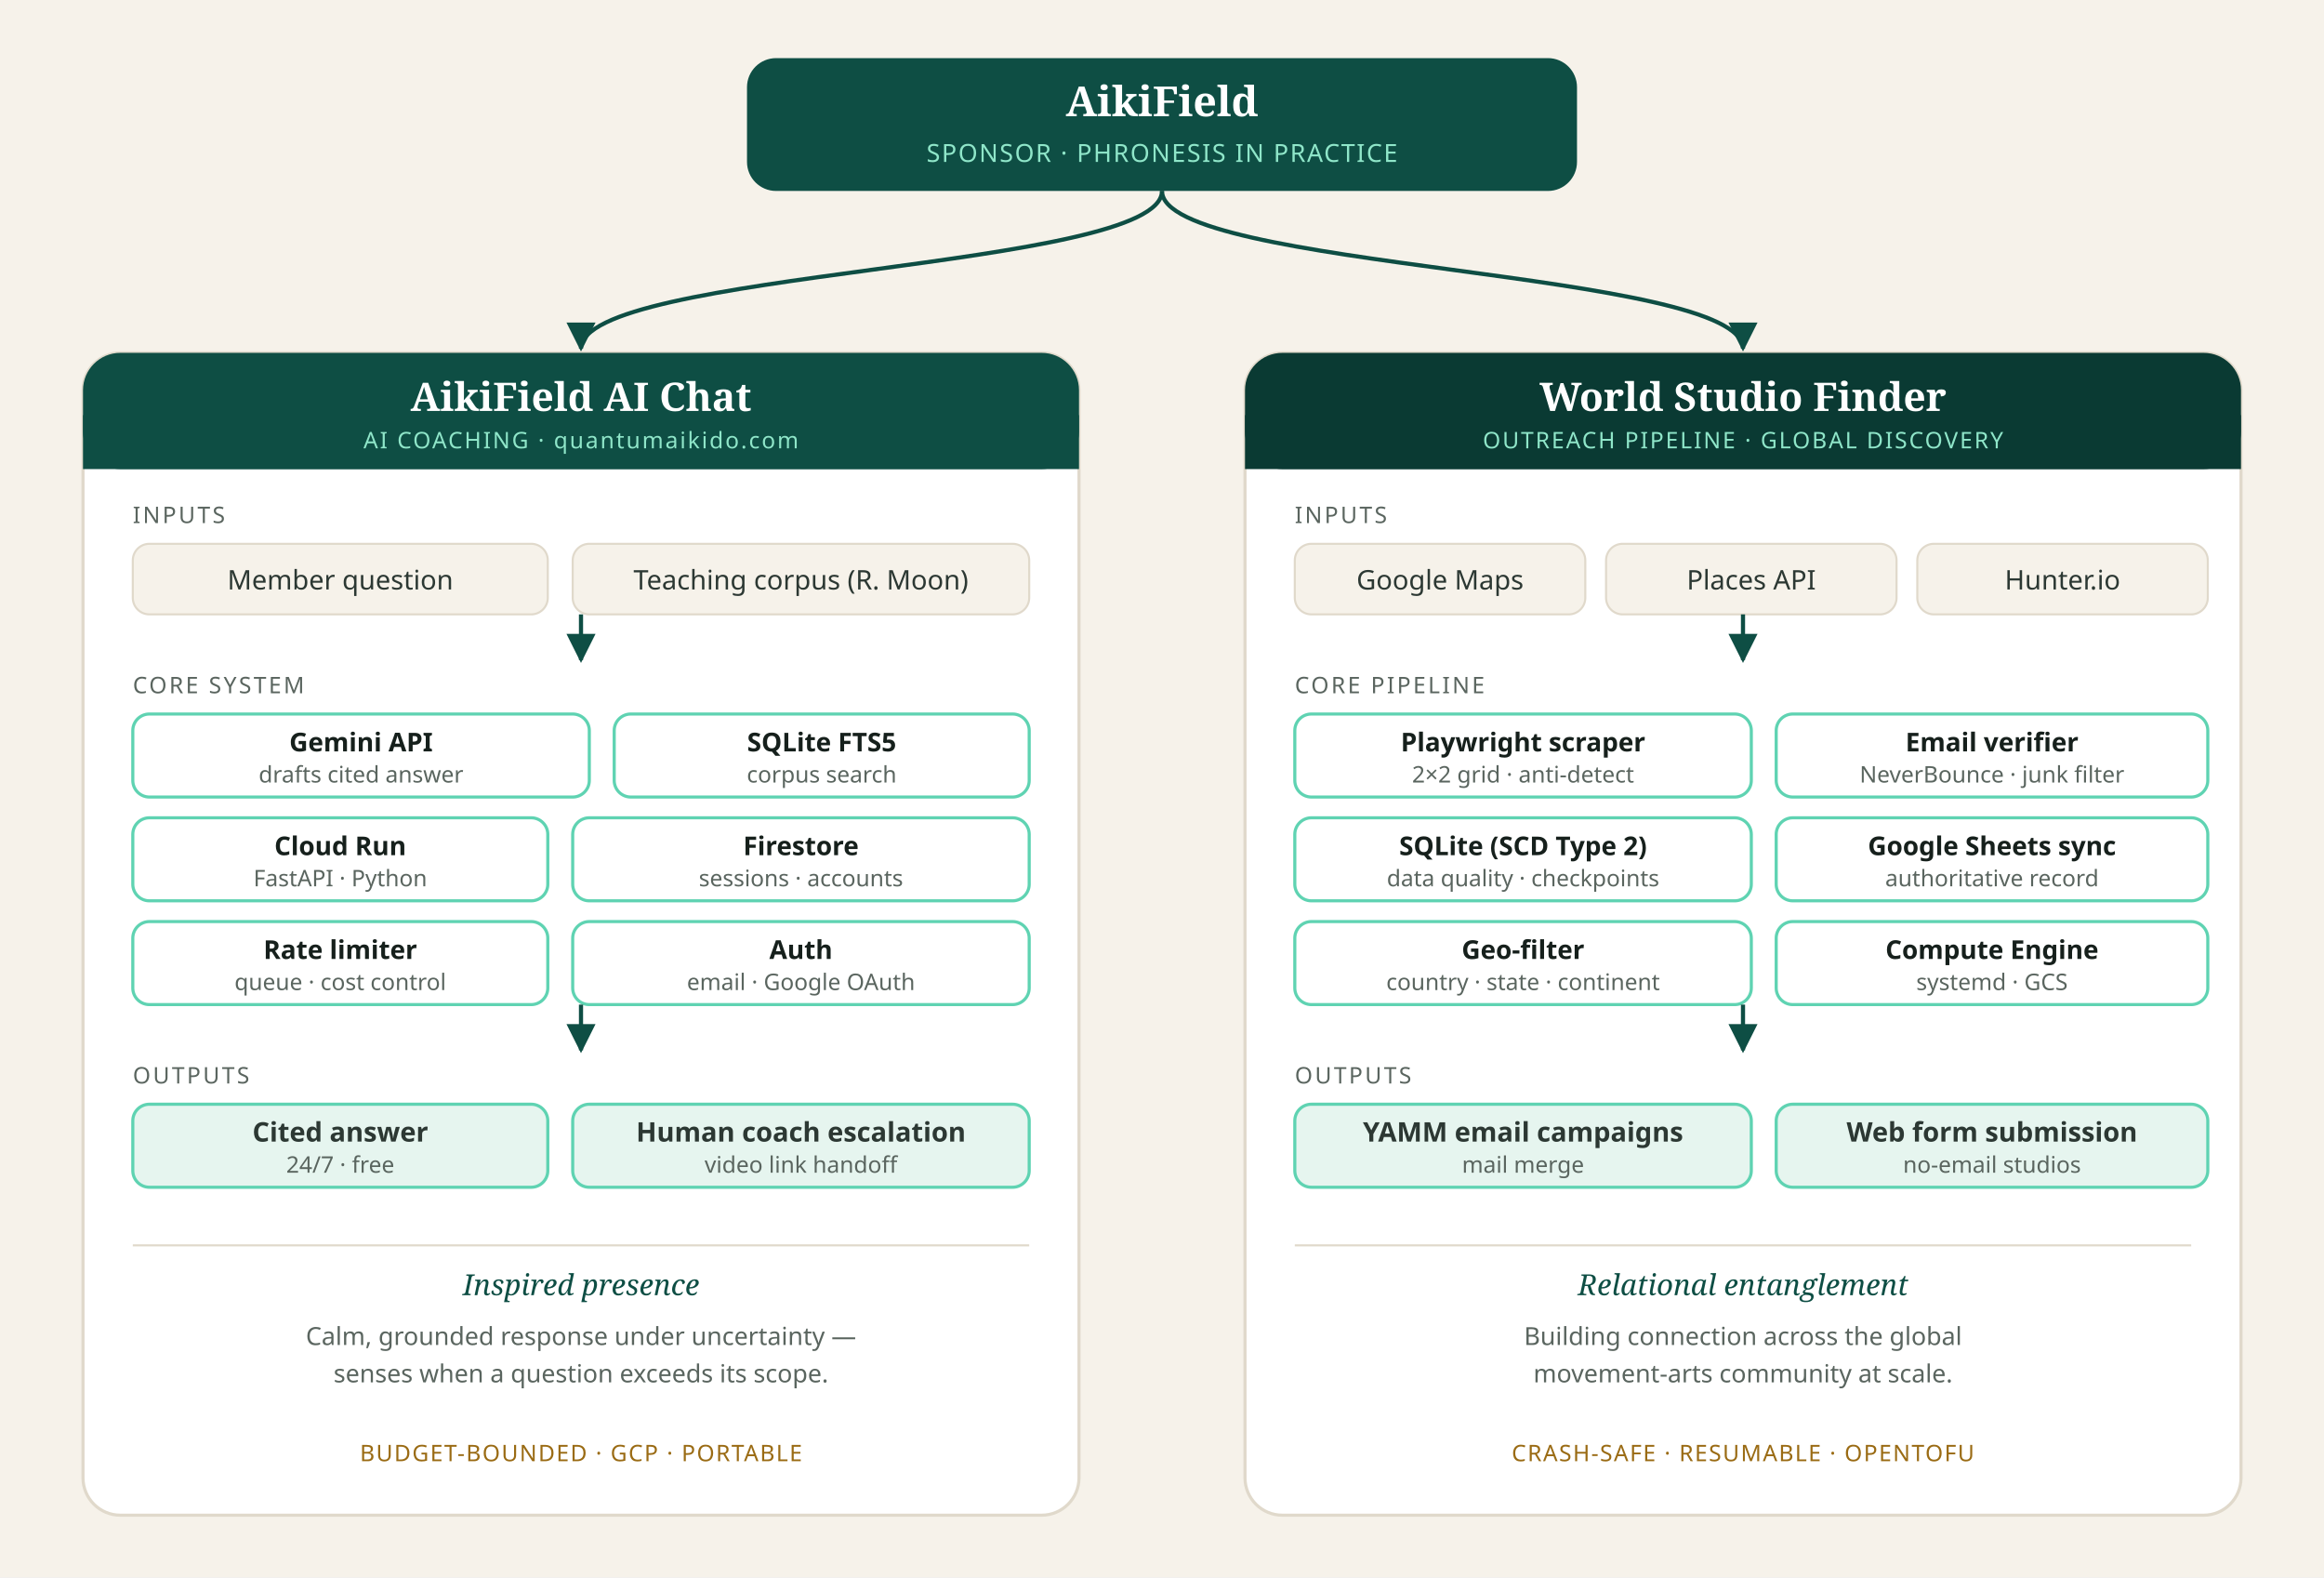
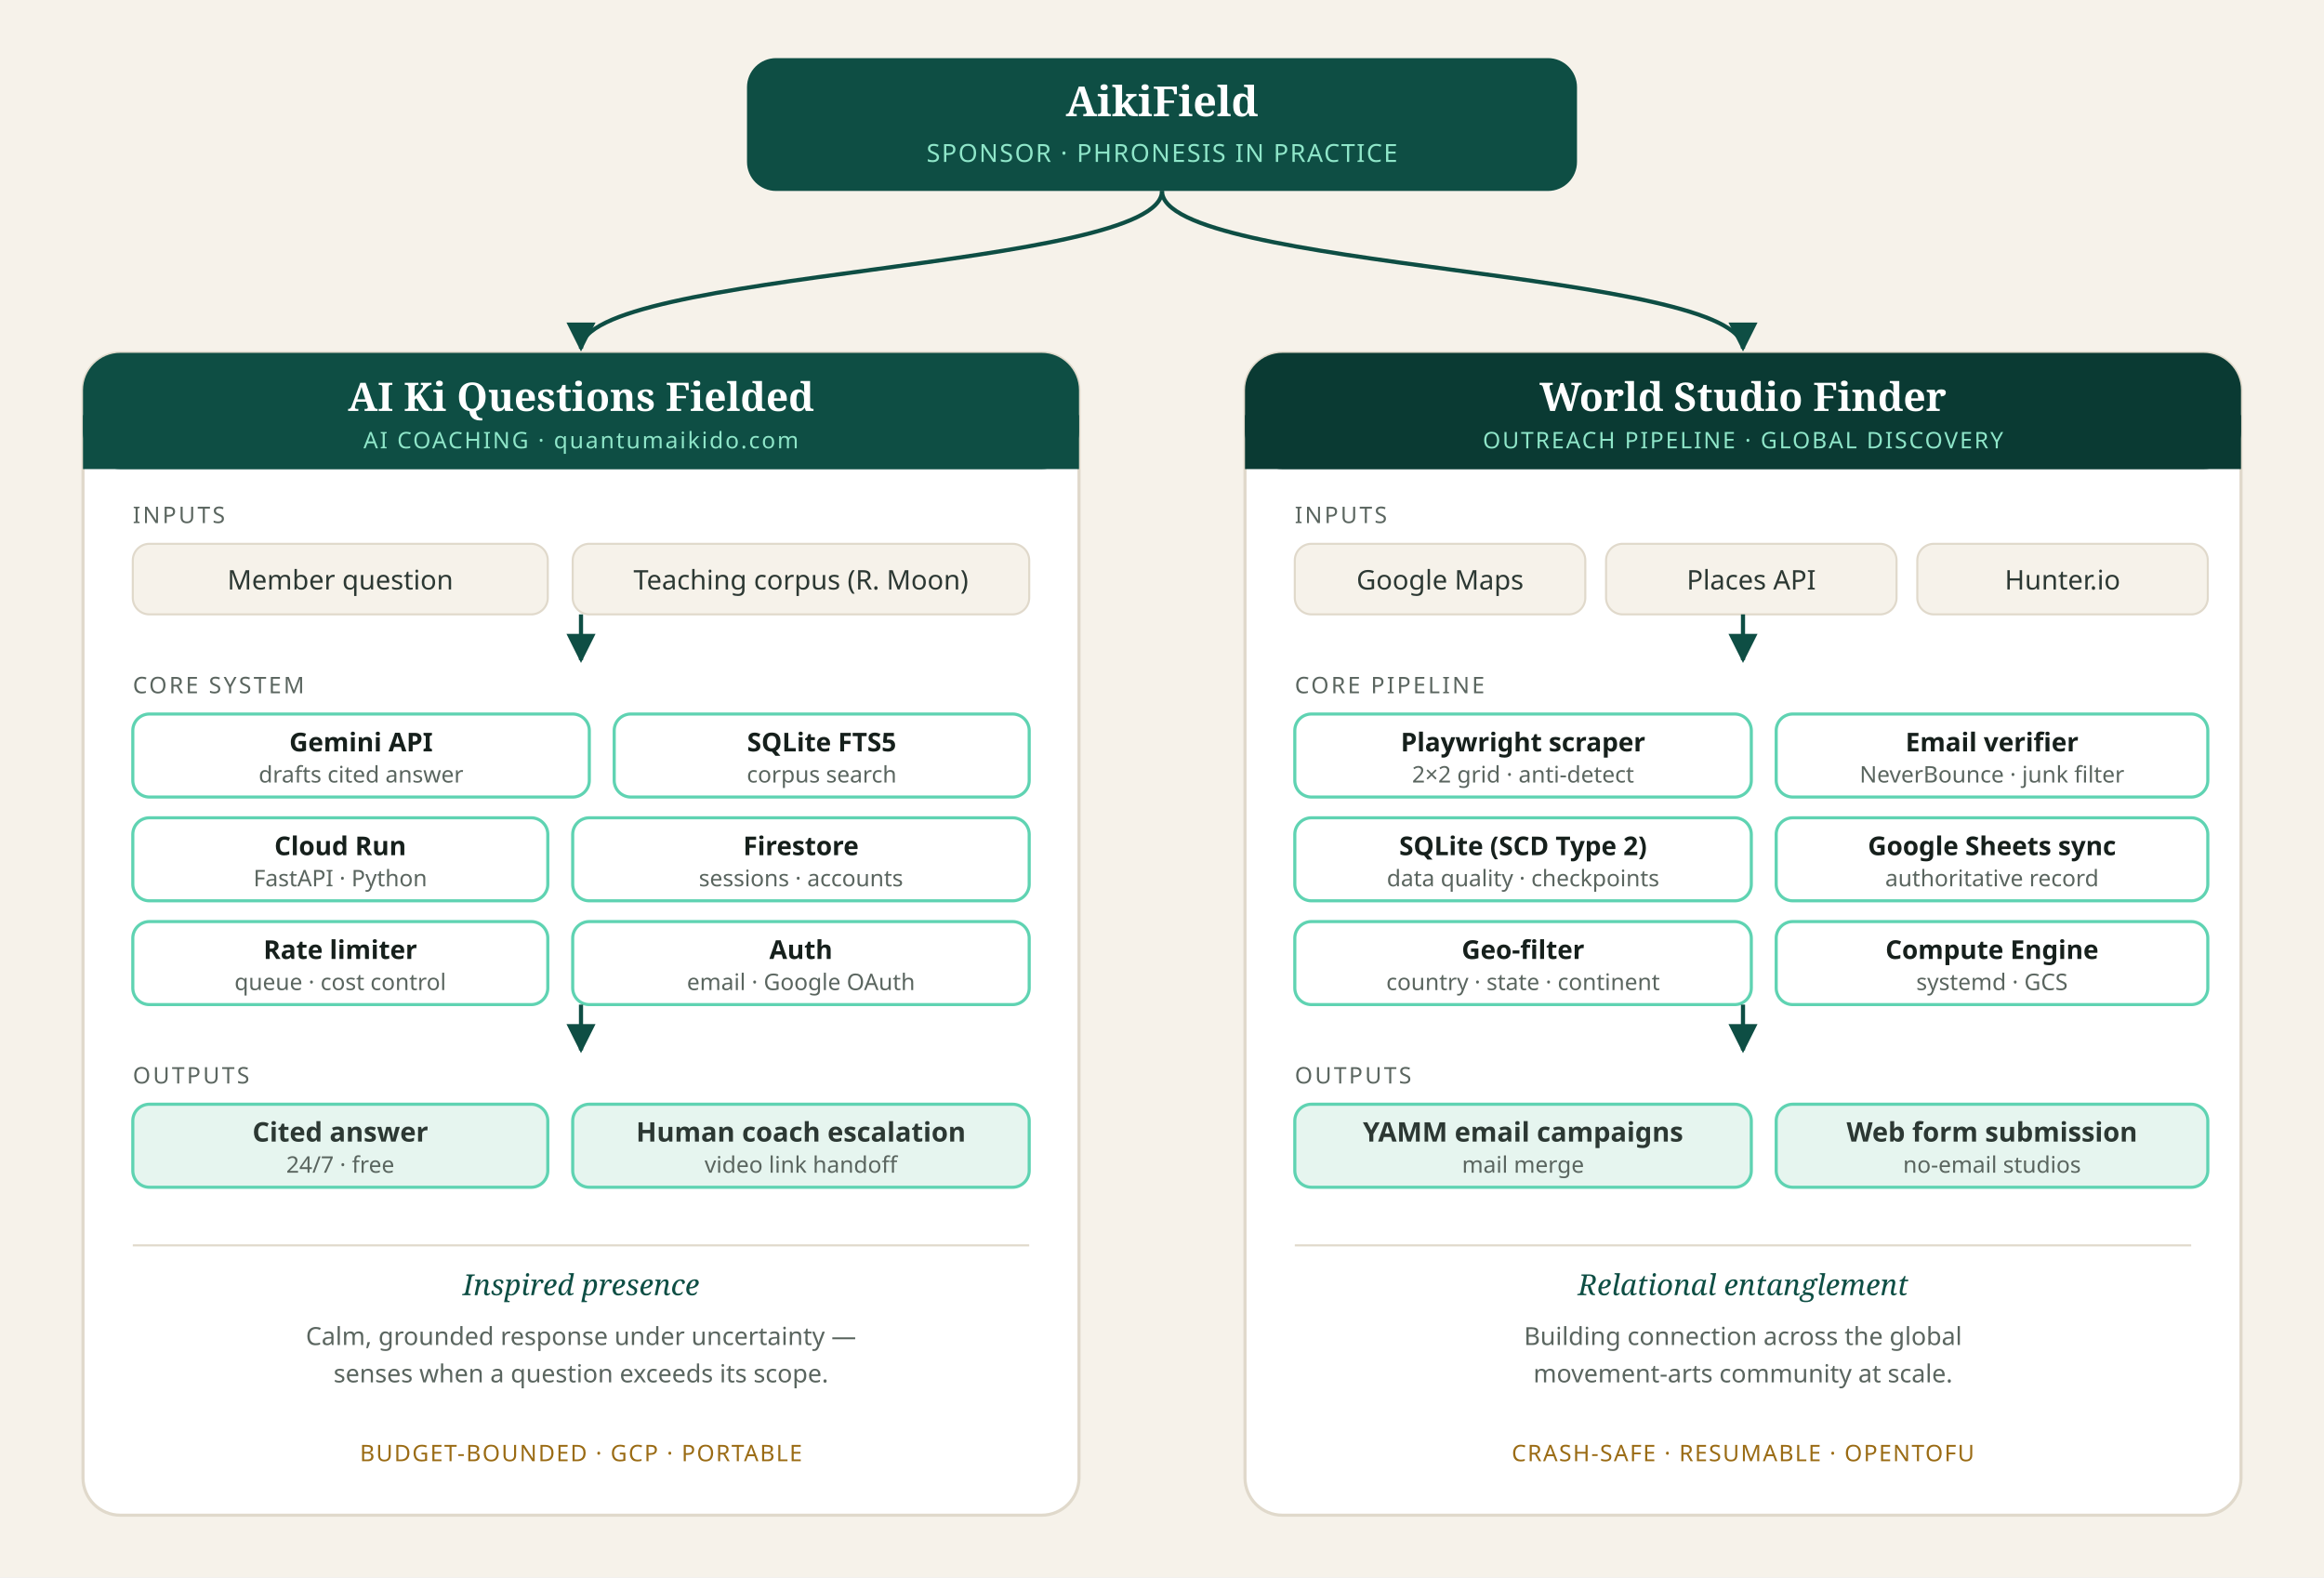
<svg xmlns="http://www.w3.org/2000/svg" viewBox="0 0 1120 760" font-family="'Public Sans', system-ui, sans-serif" role="img" aria-labelledby="ov-title ov-desc">
  <defs>
    <marker id="arrow" viewBox="0 0 10 10" refX="9" refY="5" markerWidth="7" markerHeight="7" orient="auto-start-reverse">
      <path d="M0,0 L10,5 L0,10 z" fill="#0E4E44" />
    </marker>
    <marker id="arrow-mint" viewBox="0 0 10 10" refX="9" refY="5" markerWidth="7" markerHeight="7" orient="auto-start-reverse">
      <path d="M0,0 L10,5 L0,10 z" fill="#5FD3B2" />
    </marker>
  </defs>
  <rect width="1120" height="760" fill="#F6F2EA" />
  <rect x="360" y="28" width="400" height="64" rx="14" fill="#0E4E44" />
  <text x="560" y="56" text-anchor="middle" fill="#fff" font-family="'Source Serif 4', Georgia, serif" font-size="20" font-weight="600">AikiField</text>
  <text x="560" y="78" text-anchor="middle" fill="#8FE6C9" font-size="12" letter-spacing="0.06em">SPONSOR · PHRONESIS IN PRACTICE</text>
  <path d="M560,92 C560,130 280,130 280,168" stroke="#0E4E44" stroke-width="2" fill="none" marker-end="url(#arrow)" />
  <path d="M560,92 C560,130 840,130 840,168" stroke="#0E4E44" stroke-width="2" fill="none" marker-end="url(#arrow)" />
  <g id="proj-ai">
    <rect x="40" y="170" width="480" height="560" rx="18" fill="#ffffff" stroke="#E0D9CB" stroke-width="1.5" />
    <rect x="40" y="170" width="480" height="56" rx="18" fill="#0E4E44" />
    <rect x="40" y="200" width="480" height="26" fill="#0E4E44" />
-     <text x="280" y="198" text-anchor="middle" fill="#fff" font-family="'Source Serif 4', Georgia, serif" font-size="19" font-weight="600">AikiField AI Chat</text>
+     <text x="280" y="198" text-anchor="middle" fill="#fff" font-family="'Source Serif 4', Georgia, serif" font-size="19" font-weight="600">AI Ki Questions Fielded</text>
    <text x="280" y="216" text-anchor="middle" fill="#8FE6C9" font-size="11" letter-spacing="0.08em">AI COACHING · quantumaikido.com</text>
    <text x="64" y="252" fill="#5A655F" font-size="11" letter-spacing="0.1em">INPUTS</text>
    <g font-size="13" fill="#2C3833">
      <rect x="64" y="262" width="200" height="34" rx="8" fill="#F6F2EA" stroke="#E0D9CB" />
      <text x="164" y="284" text-anchor="middle">Member question</text>
      <rect x="276" y="262" width="220" height="34" rx="8" fill="#F6F2EA" stroke="#E0D9CB" />
      <text x="386" y="284" text-anchor="middle">Teaching corpus (R. Moon)</text>
    </g>
    <path d="M280,296 L280,318" stroke="#0E4E44" stroke-width="2" marker-end="url(#arrow)" />
    <text x="64" y="334" fill="#5A655F" font-size="11" letter-spacing="0.1em">CORE SYSTEM</text>
    <g font-size="12.5" fill="#16201C">
      <rect x="64" y="344" width="220" height="40" rx="8" fill="#ffffff" stroke="#5FD3B2" stroke-width="1.5" />
      <text x="174" y="362" text-anchor="middle" font-weight="600">Gemini API</text>
      <text x="174" y="377" text-anchor="middle" font-size="11" fill="#5A655F">drafts cited answer</text>
      <rect x="296" y="344" width="200" height="40" rx="8" fill="#ffffff" stroke="#5FD3B2" stroke-width="1.5" />
      <text x="396" y="362" text-anchor="middle" font-weight="600">SQLite FTS5</text>
      <text x="396" y="377" text-anchor="middle" font-size="11" fill="#5A655F">corpus search</text>
      <rect x="64" y="394" width="200" height="40" rx="8" fill="#ffffff" stroke="#5FD3B2" stroke-width="1.5" />
      <text x="164" y="412" text-anchor="middle" font-weight="600">Cloud Run</text>
      <text x="164" y="427" text-anchor="middle" font-size="11" fill="#5A655F">FastAPI · Python</text>
      <rect x="276" y="394" width="220" height="40" rx="8" fill="#ffffff" stroke="#5FD3B2" stroke-width="1.5" />
      <text x="386" y="412" text-anchor="middle" font-weight="600">Firestore</text>
      <text x="386" y="427" text-anchor="middle" font-size="11" fill="#5A655F">sessions · accounts</text>
      <rect x="64" y="444" width="200" height="40" rx="8" fill="#ffffff" stroke="#5FD3B2" stroke-width="1.5" />
      <text x="164" y="462" text-anchor="middle" font-weight="600">Rate limiter</text>
      <text x="164" y="477" text-anchor="middle" font-size="11" fill="#5A655F">queue · cost control</text>
      <rect x="276" y="444" width="220" height="40" rx="8" fill="#ffffff" stroke="#5FD3B2" stroke-width="1.5" />
      <text x="386" y="462" text-anchor="middle" font-weight="600">Auth</text>
      <text x="386" y="477" text-anchor="middle" font-size="11" fill="#5A655F">email · Google OAuth</text>
    </g>
    <path d="M280,484 L280,506" stroke="#0E4E44" stroke-width="2" marker-end="url(#arrow)" />
    <text x="64" y="522" fill="#5A655F" font-size="11" letter-spacing="0.1em">OUTPUTS</text>
    <g font-size="13" fill="#2C3833">
      <rect x="64" y="532" width="200" height="40" rx="8" fill="#E6F5EF" stroke="#5FD3B2" stroke-width="1.5" />
      <text x="164" y="550" text-anchor="middle" font-weight="600">Cited answer</text>
      <text x="164" y="565" text-anchor="middle" font-size="11" fill="#5A655F">24/7 · free</text>
      <rect x="276" y="532" width="220" height="40" rx="8" fill="#E6F5EF" stroke="#5FD3B2" stroke-width="1.5" />
      <text x="386" y="550" text-anchor="middle" font-weight="600">Human coach escalation</text>
      <text x="386" y="565" text-anchor="middle" font-size="11" fill="#5A655F">video link handoff</text>
    </g>
    <line x1="64" y1="600" x2="496" y2="600" stroke="#E0D9CB" />
    <text x="280" y="624" text-anchor="middle" fill="#0E4E44" font-family="'Source Serif 4', Georgia, serif" font-size="14" font-style="italic">Inspired presence</text>
    <text x="280" y="648" text-anchor="middle" fill="#5A655F" font-size="12">Calm, grounded response under uncertainty —</text>
    <text x="280" y="666" text-anchor="middle" fill="#5A655F" font-size="12">senses when a question exceeds its scope.</text>
    <text x="280" y="704" text-anchor="middle" fill="#9A6B14" font-size="11" letter-spacing="0.06em">BUDGET-BOUNDED · GCP · PORTABLE</text>
  </g>
  <g id="proj-studio">
    <rect x="600" y="170" width="480" height="560" rx="18" fill="#ffffff" stroke="#E0D9CB" stroke-width="1.5" />
    <rect x="600" y="170" width="480" height="56" rx="18" fill="#0A3A33" />
    <rect x="600" y="200" width="480" height="26" fill="#0A3A33" />
    <text x="840" y="198" text-anchor="middle" fill="#fff" font-family="'Source Serif 4', Georgia, serif" font-size="19" font-weight="600">World Studio Finder</text>
    <text x="840" y="216" text-anchor="middle" fill="#8FE6C9" font-size="11" letter-spacing="0.08em">OUTREACH PIPELINE · GLOBAL DISCOVERY</text>
    <text x="624" y="252" fill="#5A655F" font-size="11" letter-spacing="0.1em">INPUTS</text>
    <g font-size="13" fill="#2C3833">
      <rect x="624" y="262" width="140" height="34" rx="8" fill="#F6F2EA" stroke="#E0D9CB" />
      <text x="694" y="284" text-anchor="middle">Google Maps</text>
      <rect x="774" y="262" width="140" height="34" rx="8" fill="#F6F2EA" stroke="#E0D9CB" />
      <text x="844" y="284" text-anchor="middle">Places API</text>
      <rect x="924" y="262" width="140" height="34" rx="8" fill="#F6F2EA" stroke="#E0D9CB" />
      <text x="994" y="284" text-anchor="middle">Hunter.io</text>
    </g>
    <path d="M840,296 L840,318" stroke="#0E4E44" stroke-width="2" marker-end="url(#arrow)" />
    <text x="624" y="334" fill="#5A655F" font-size="11" letter-spacing="0.1em">CORE PIPELINE</text>
    <g font-size="12.5" fill="#16201C">
      <rect x="624" y="344" width="220" height="40" rx="8" fill="#ffffff" stroke="#5FD3B2" stroke-width="1.5" />
      <text x="734" y="362" text-anchor="middle" font-weight="600">Playwright scraper</text>
      <text x="734" y="377" text-anchor="middle" font-size="11" fill="#5A655F">2×2 grid · anti-detect</text>
      <rect x="856" y="344" width="208" height="40" rx="8" fill="#ffffff" stroke="#5FD3B2" stroke-width="1.5" />
      <text x="960" y="362" text-anchor="middle" font-weight="600">Email verifier</text>
      <text x="960" y="377" text-anchor="middle" font-size="11" fill="#5A655F">NeverBounce · junk filter</text>
      <rect x="624" y="394" width="220" height="40" rx="8" fill="#ffffff" stroke="#5FD3B2" stroke-width="1.5" />
      <text x="734" y="412" text-anchor="middle" font-weight="600">SQLite (SCD Type 2)</text>
      <text x="734" y="427" text-anchor="middle" font-size="11" fill="#5A655F">data quality · checkpoints</text>
      <rect x="856" y="394" width="208" height="40" rx="8" fill="#ffffff" stroke="#5FD3B2" stroke-width="1.5" />
      <text x="960" y="412" text-anchor="middle" font-weight="600">Google Sheets sync</text>
      <text x="960" y="427" text-anchor="middle" font-size="11" fill="#5A655F">authoritative record</text>
      <rect x="624" y="444" width="220" height="40" rx="8" fill="#ffffff" stroke="#5FD3B2" stroke-width="1.5" />
      <text x="734" y="462" text-anchor="middle" font-weight="600">Geo-filter</text>
      <text x="734" y="477" text-anchor="middle" font-size="11" fill="#5A655F">country · state · continent</text>
      <rect x="856" y="444" width="208" height="40" rx="8" fill="#ffffff" stroke="#5FD3B2" stroke-width="1.5" />
      <text x="960" y="462" text-anchor="middle" font-weight="600">Compute Engine</text>
      <text x="960" y="477" text-anchor="middle" font-size="11" fill="#5A655F">systemd · GCS</text>
    </g>
    <path d="M840,484 L840,506" stroke="#0E4E44" stroke-width="2" marker-end="url(#arrow)" />
    <text x="624" y="522" fill="#5A655F" font-size="11" letter-spacing="0.1em">OUTPUTS</text>
    <g font-size="13" fill="#2C3833">
      <rect x="624" y="532" width="220" height="40" rx="8" fill="#E6F5EF" stroke="#5FD3B2" stroke-width="1.5" />
      <text x="734" y="550" text-anchor="middle" font-weight="600">YAMM email campaigns</text>
      <text x="734" y="565" text-anchor="middle" font-size="11" fill="#5A655F">mail merge</text>
      <rect x="856" y="532" width="208" height="40" rx="8" fill="#E6F5EF" stroke="#5FD3B2" stroke-width="1.5" />
      <text x="960" y="550" text-anchor="middle" font-weight="600">Web form submission</text>
      <text x="960" y="565" text-anchor="middle" font-size="11" fill="#5A655F">no-email studios</text>
    </g>
    <line x1="624" y1="600" x2="1056" y2="600" stroke="#E0D9CB" />
    <text x="840" y="624" text-anchor="middle" fill="#0E4E44" font-family="'Source Serif 4', Georgia, serif" font-size="14" font-style="italic">Relational entanglement</text>
    <text x="840" y="648" text-anchor="middle" fill="#5A655F" font-size="12">Building connection across the global</text>
    <text x="840" y="666" text-anchor="middle" fill="#5A655F" font-size="12">movement-arts community at scale.</text>
    <text x="840" y="704" text-anchor="middle" fill="#9A6B14" font-size="11" letter-spacing="0.06em">CRASH-SAFE · RESUMABLE · OPENTOFU</text>
  </g>
</svg>
